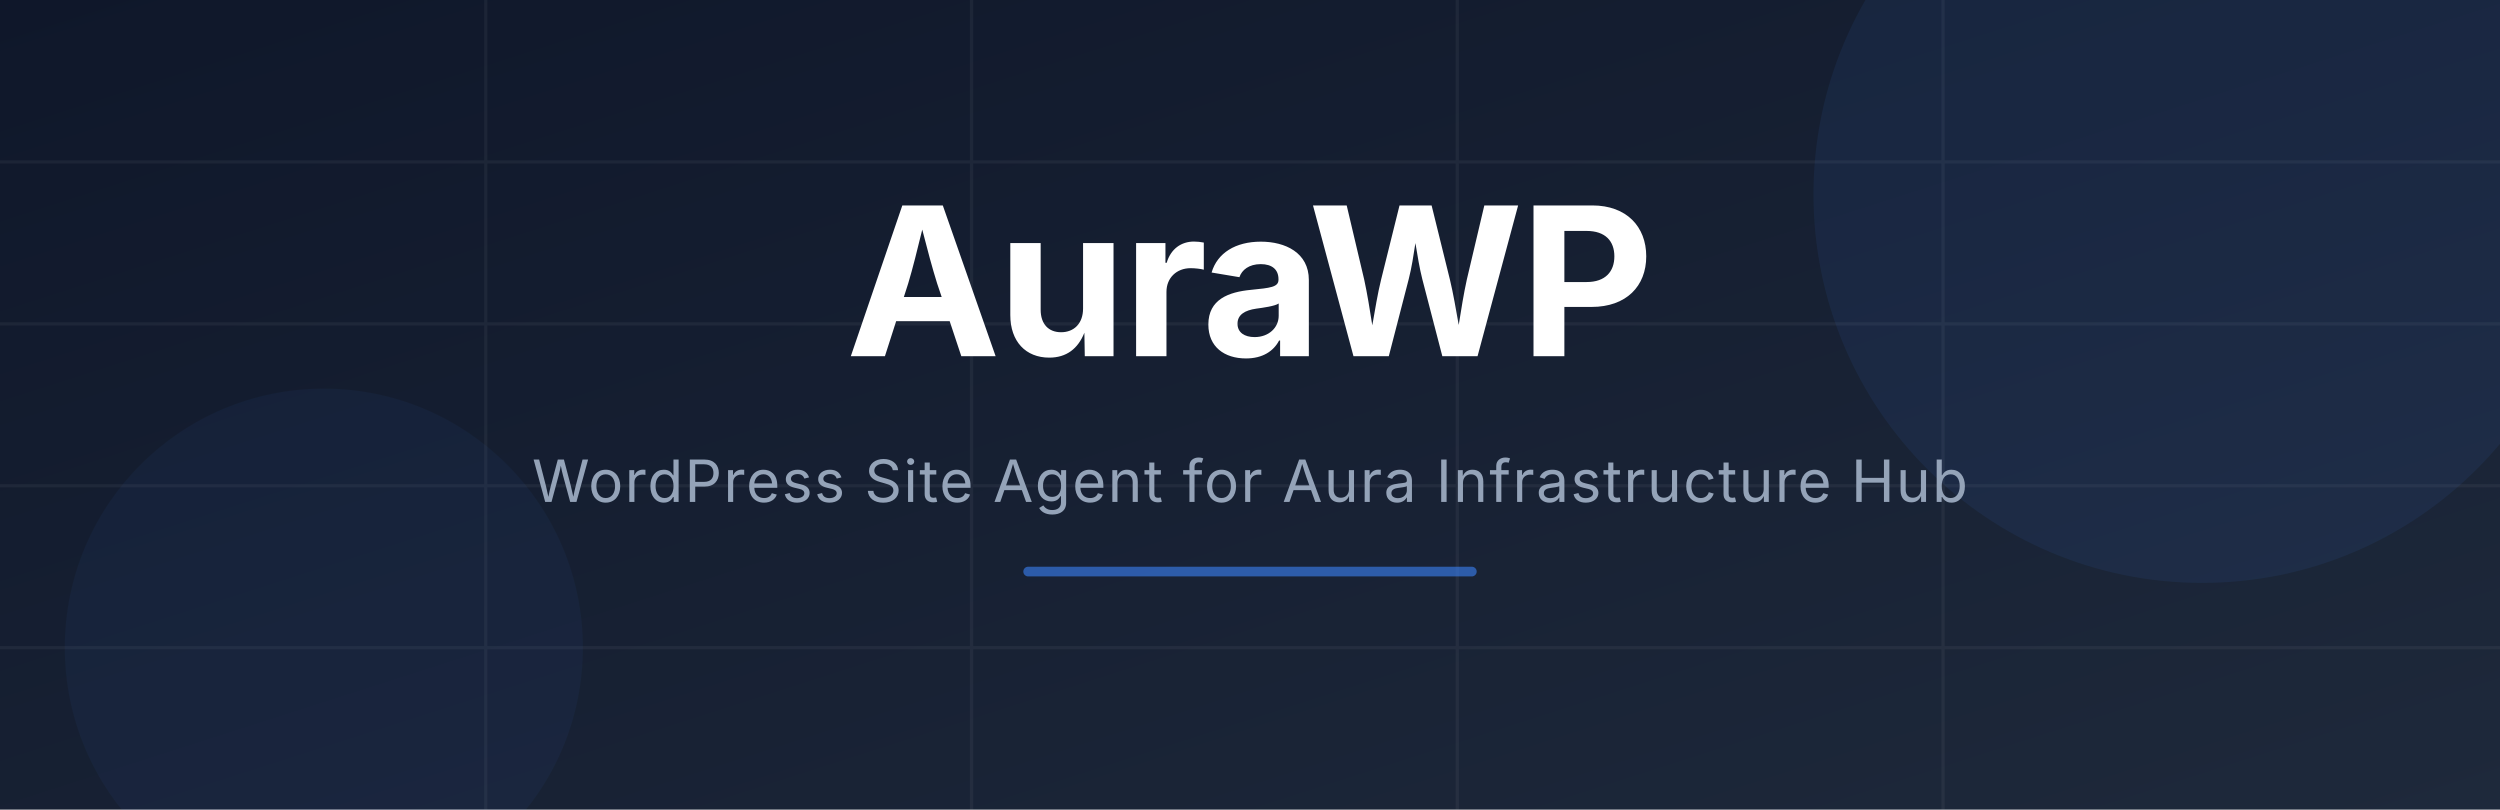
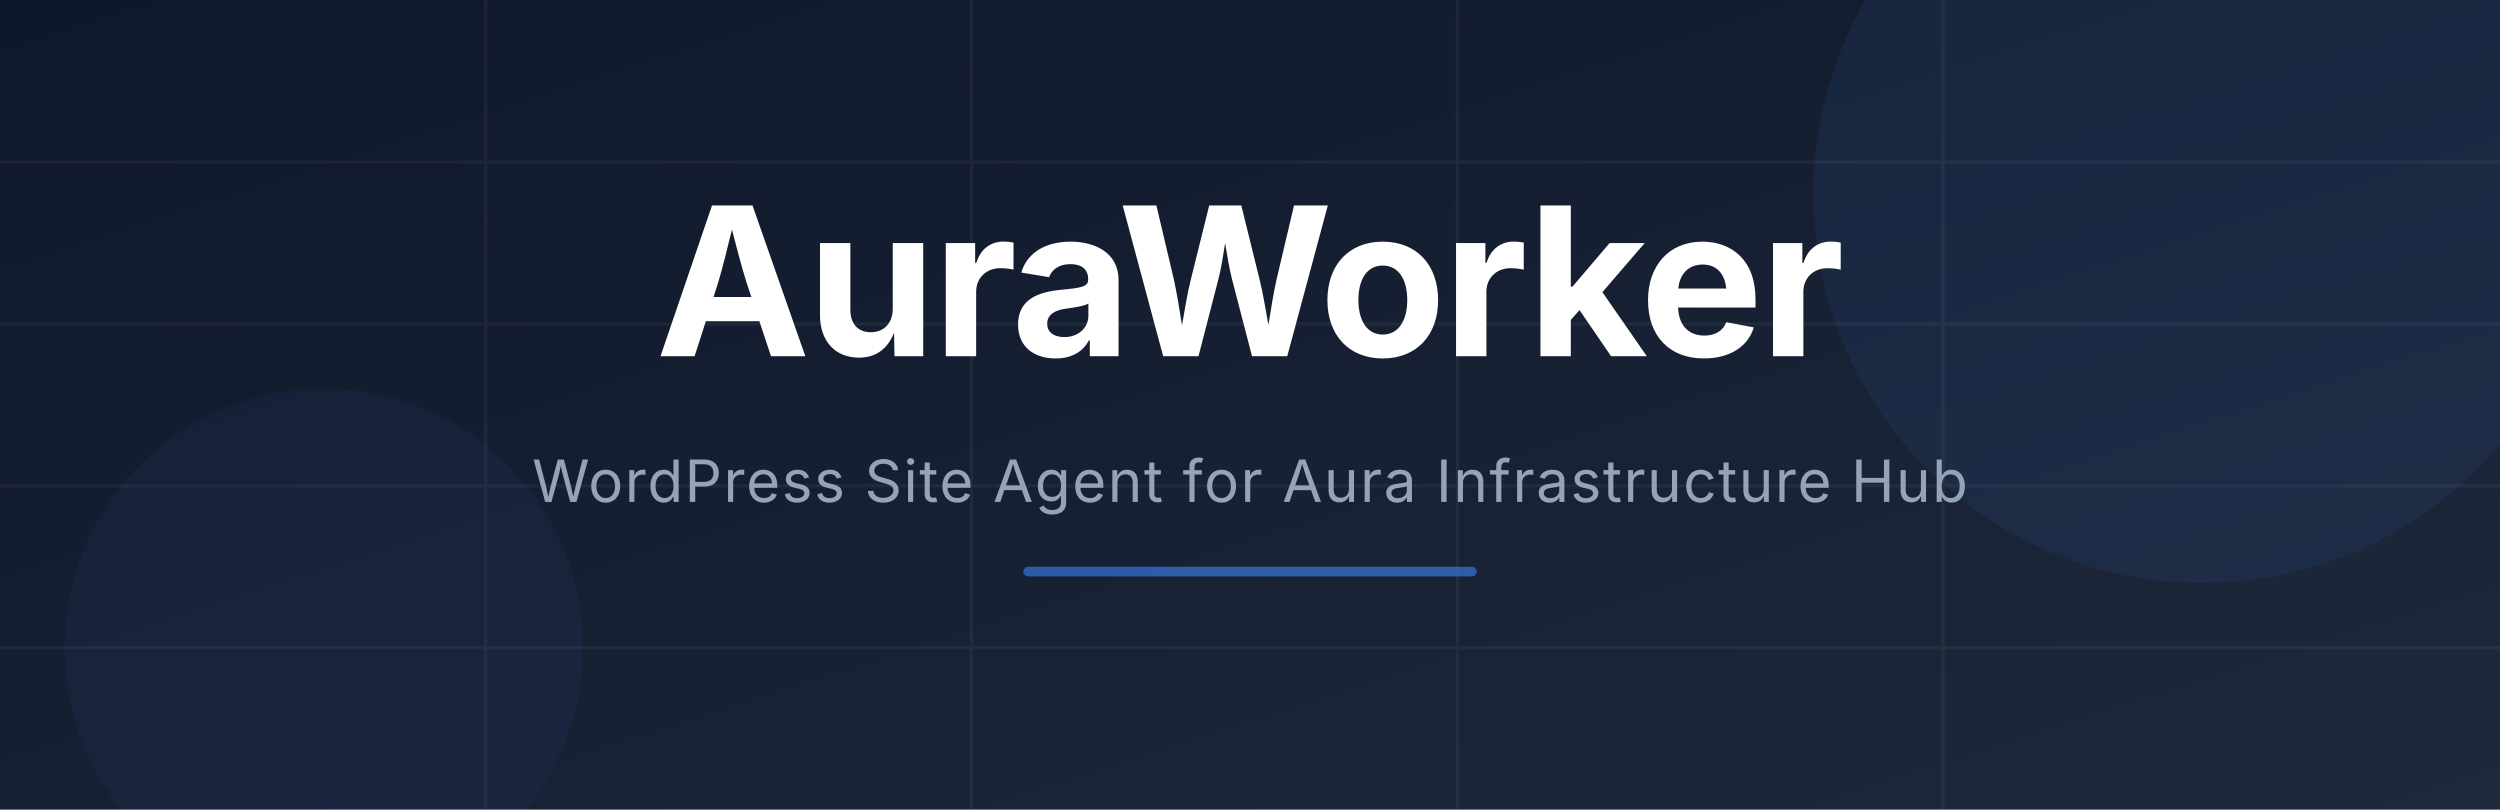
<svg xmlns="http://www.w3.org/2000/svg" width="772" height="250" viewBox="0 0 772 250">
  <defs>
    <linearGradient id="bg" x1="0%" y1="0%" x2="100%" y2="100%">
      <stop offset="0%" style="stop-color:#0f172a" />
      <stop offset="100%" style="stop-color:#1e293b" />
    </linearGradient>
  </defs>
  <rect width="772" height="250" fill="url(#bg)" />
  <g opacity="0.05">
    <line x1="0" y1="50" x2="772" y2="50" stroke="white" stroke-width="1" />
    <line x1="0" y1="100" x2="772" y2="100" stroke="white" stroke-width="1" />
    <line x1="0" y1="150" x2="772" y2="150" stroke="white" stroke-width="1" />
    <line x1="0" y1="200" x2="772" y2="200" stroke="white" stroke-width="1" />
    <line x1="150" y1="0" x2="150" y2="250" stroke="white" stroke-width="1" />
    <line x1="300" y1="0" x2="300" y2="250" stroke="white" stroke-width="1" />
    <line x1="450" y1="0" x2="450" y2="250" stroke="white" stroke-width="1" />
    <line x1="600" y1="0" x2="600" y2="250" stroke="white" stroke-width="1" />
  </g>
  <circle cx="680" cy="60" r="120" fill="#3b82f6" opacity="0.08" />
  <circle cx="100" cy="200" r="80" fill="#3b82f6" opacity="0.05" />
-   <text x="386" y="110" font-family="system-ui, -apple-system, 'Segoe UI', sans-serif" font-size="64" font-weight="700" fill="white" text-anchor="middle" letter-spacing="-1">AuraWP</text>
+   <text x="386" y="110" font-family="system-ui, -apple-system, 'Segoe UI', sans-serif" font-size="64" font-weight="700" fill="white" text-anchor="middle" letter-spacing="-1">AuraWorker</text>
  <text x="386" y="155" font-family="system-ui, -apple-system, 'Segoe UI', sans-serif" font-size="18" fill="#94a3b8" text-anchor="middle" letter-spacing="0.5">WordPress Site Agent for Aura Infrastructure Hub</text>
  <rect x="316" y="175" width="140" height="3" rx="1.5" fill="#3b82f6" opacity="0.6" />
</svg>
